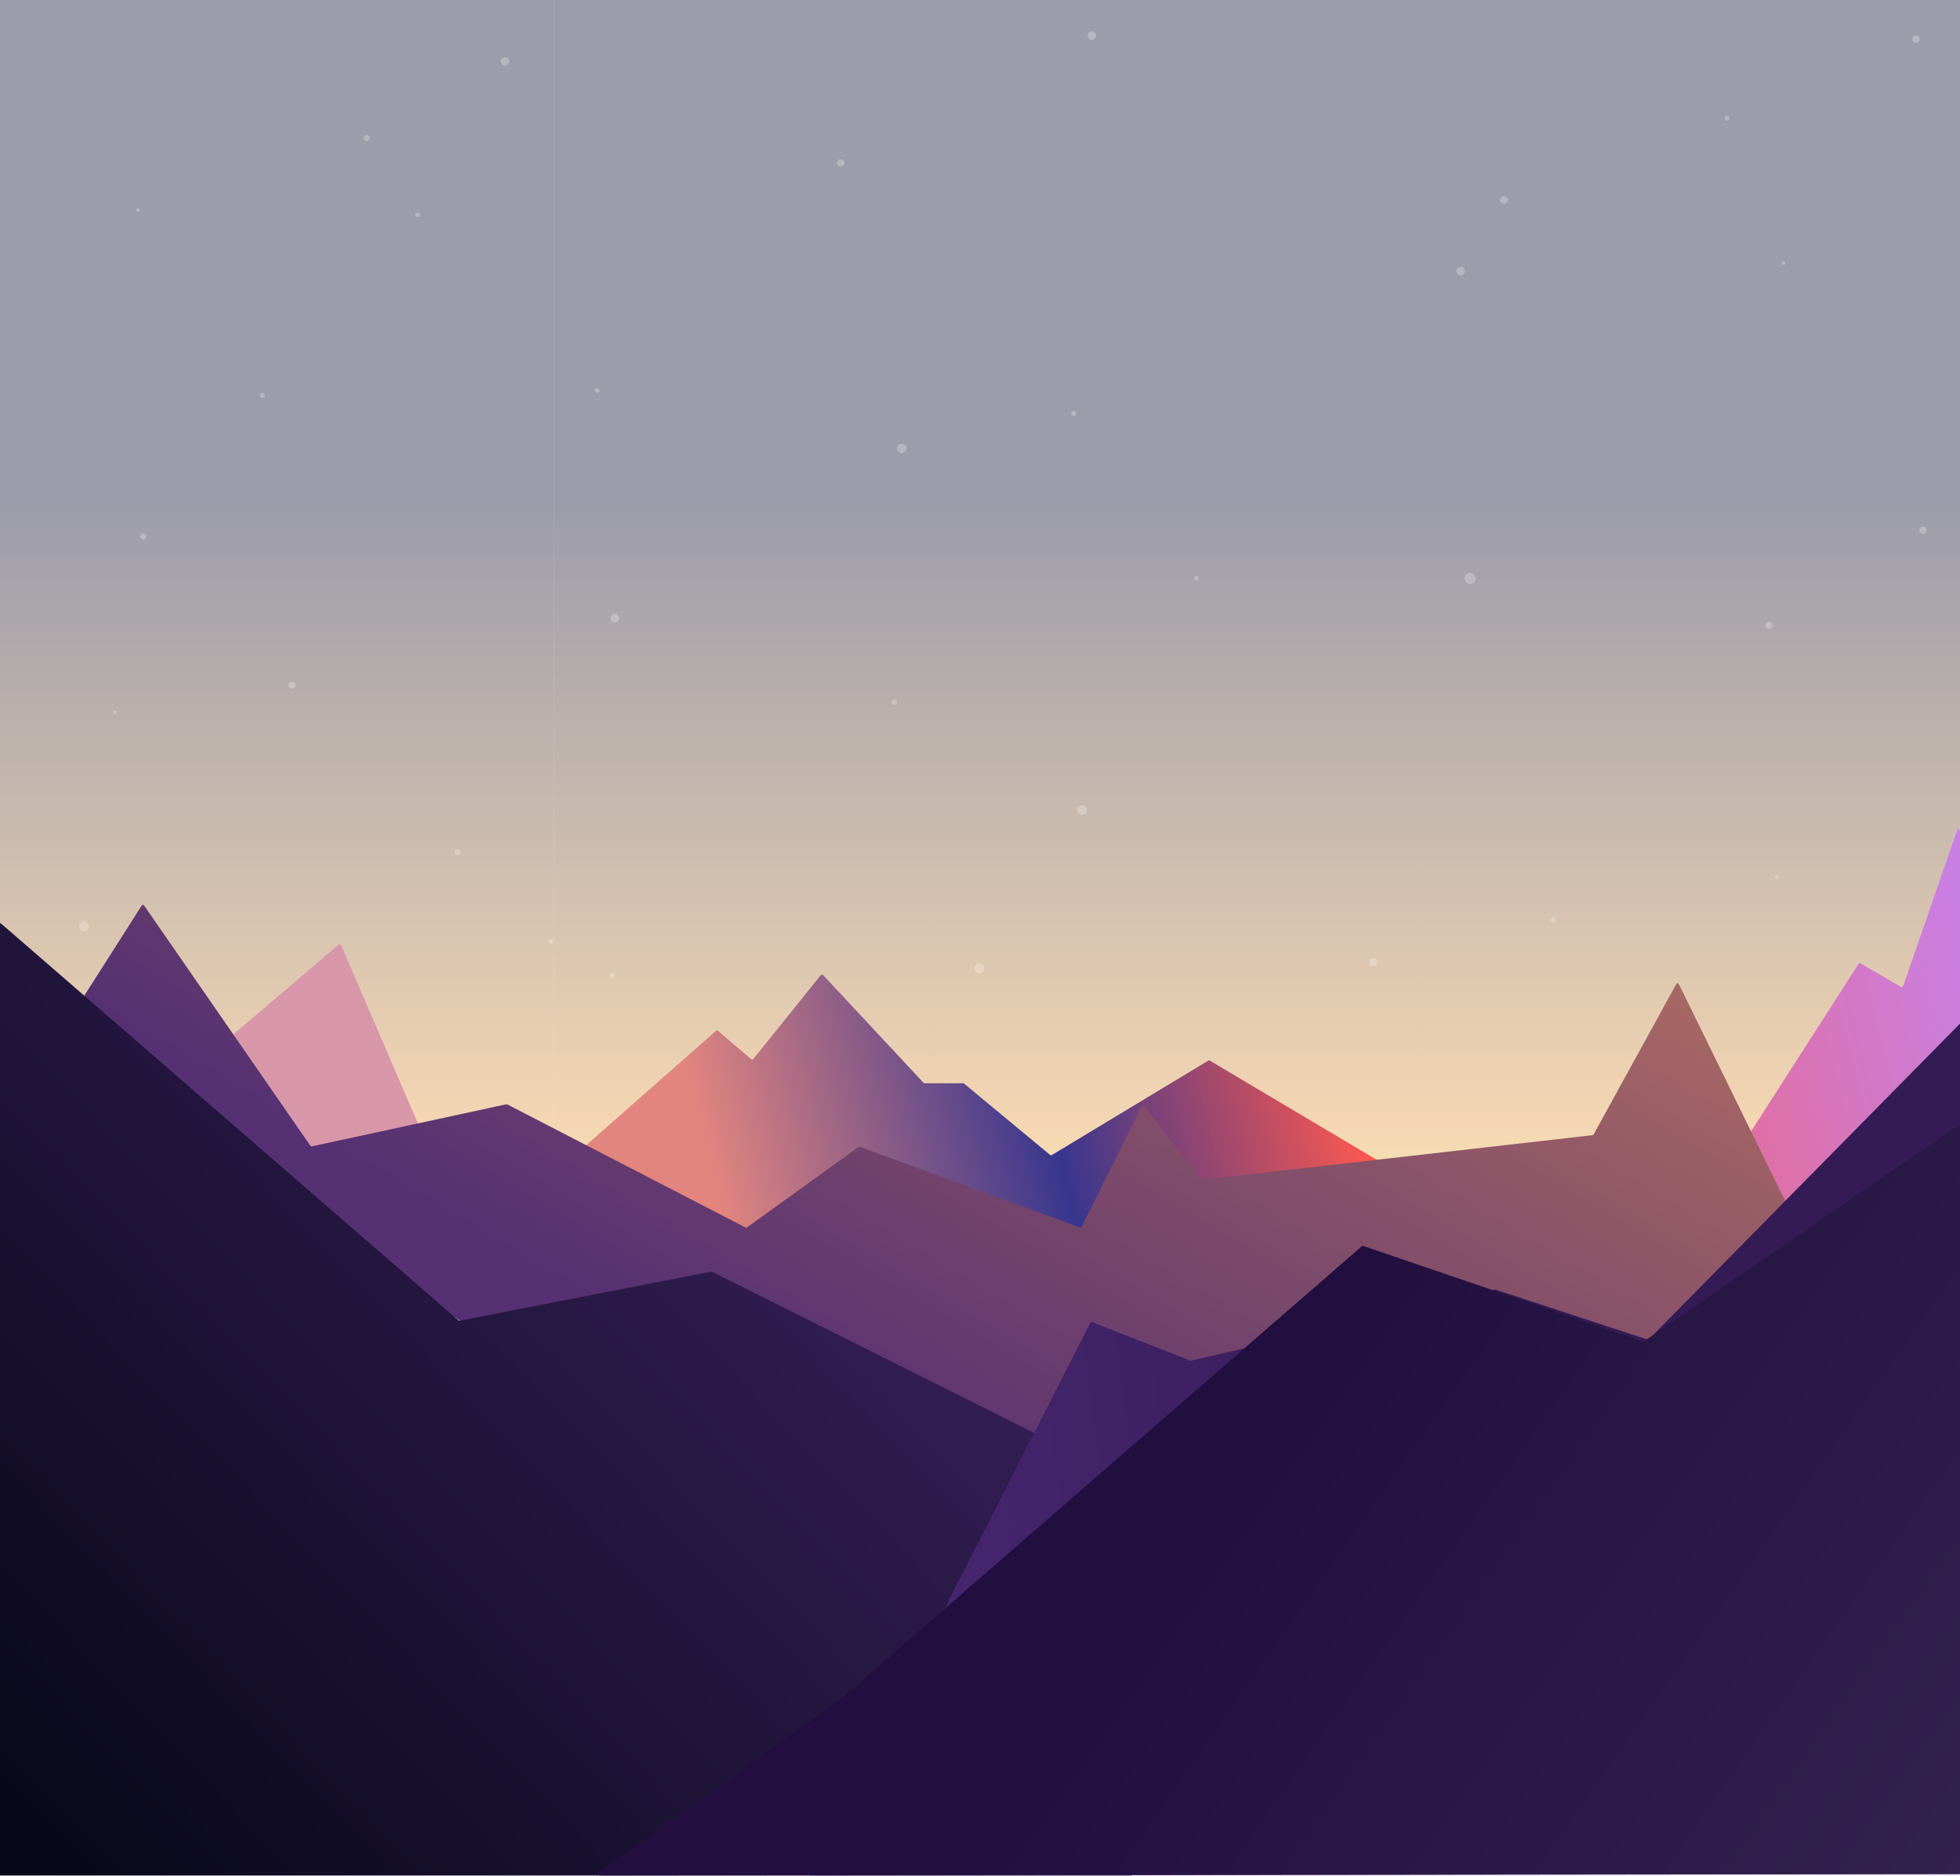
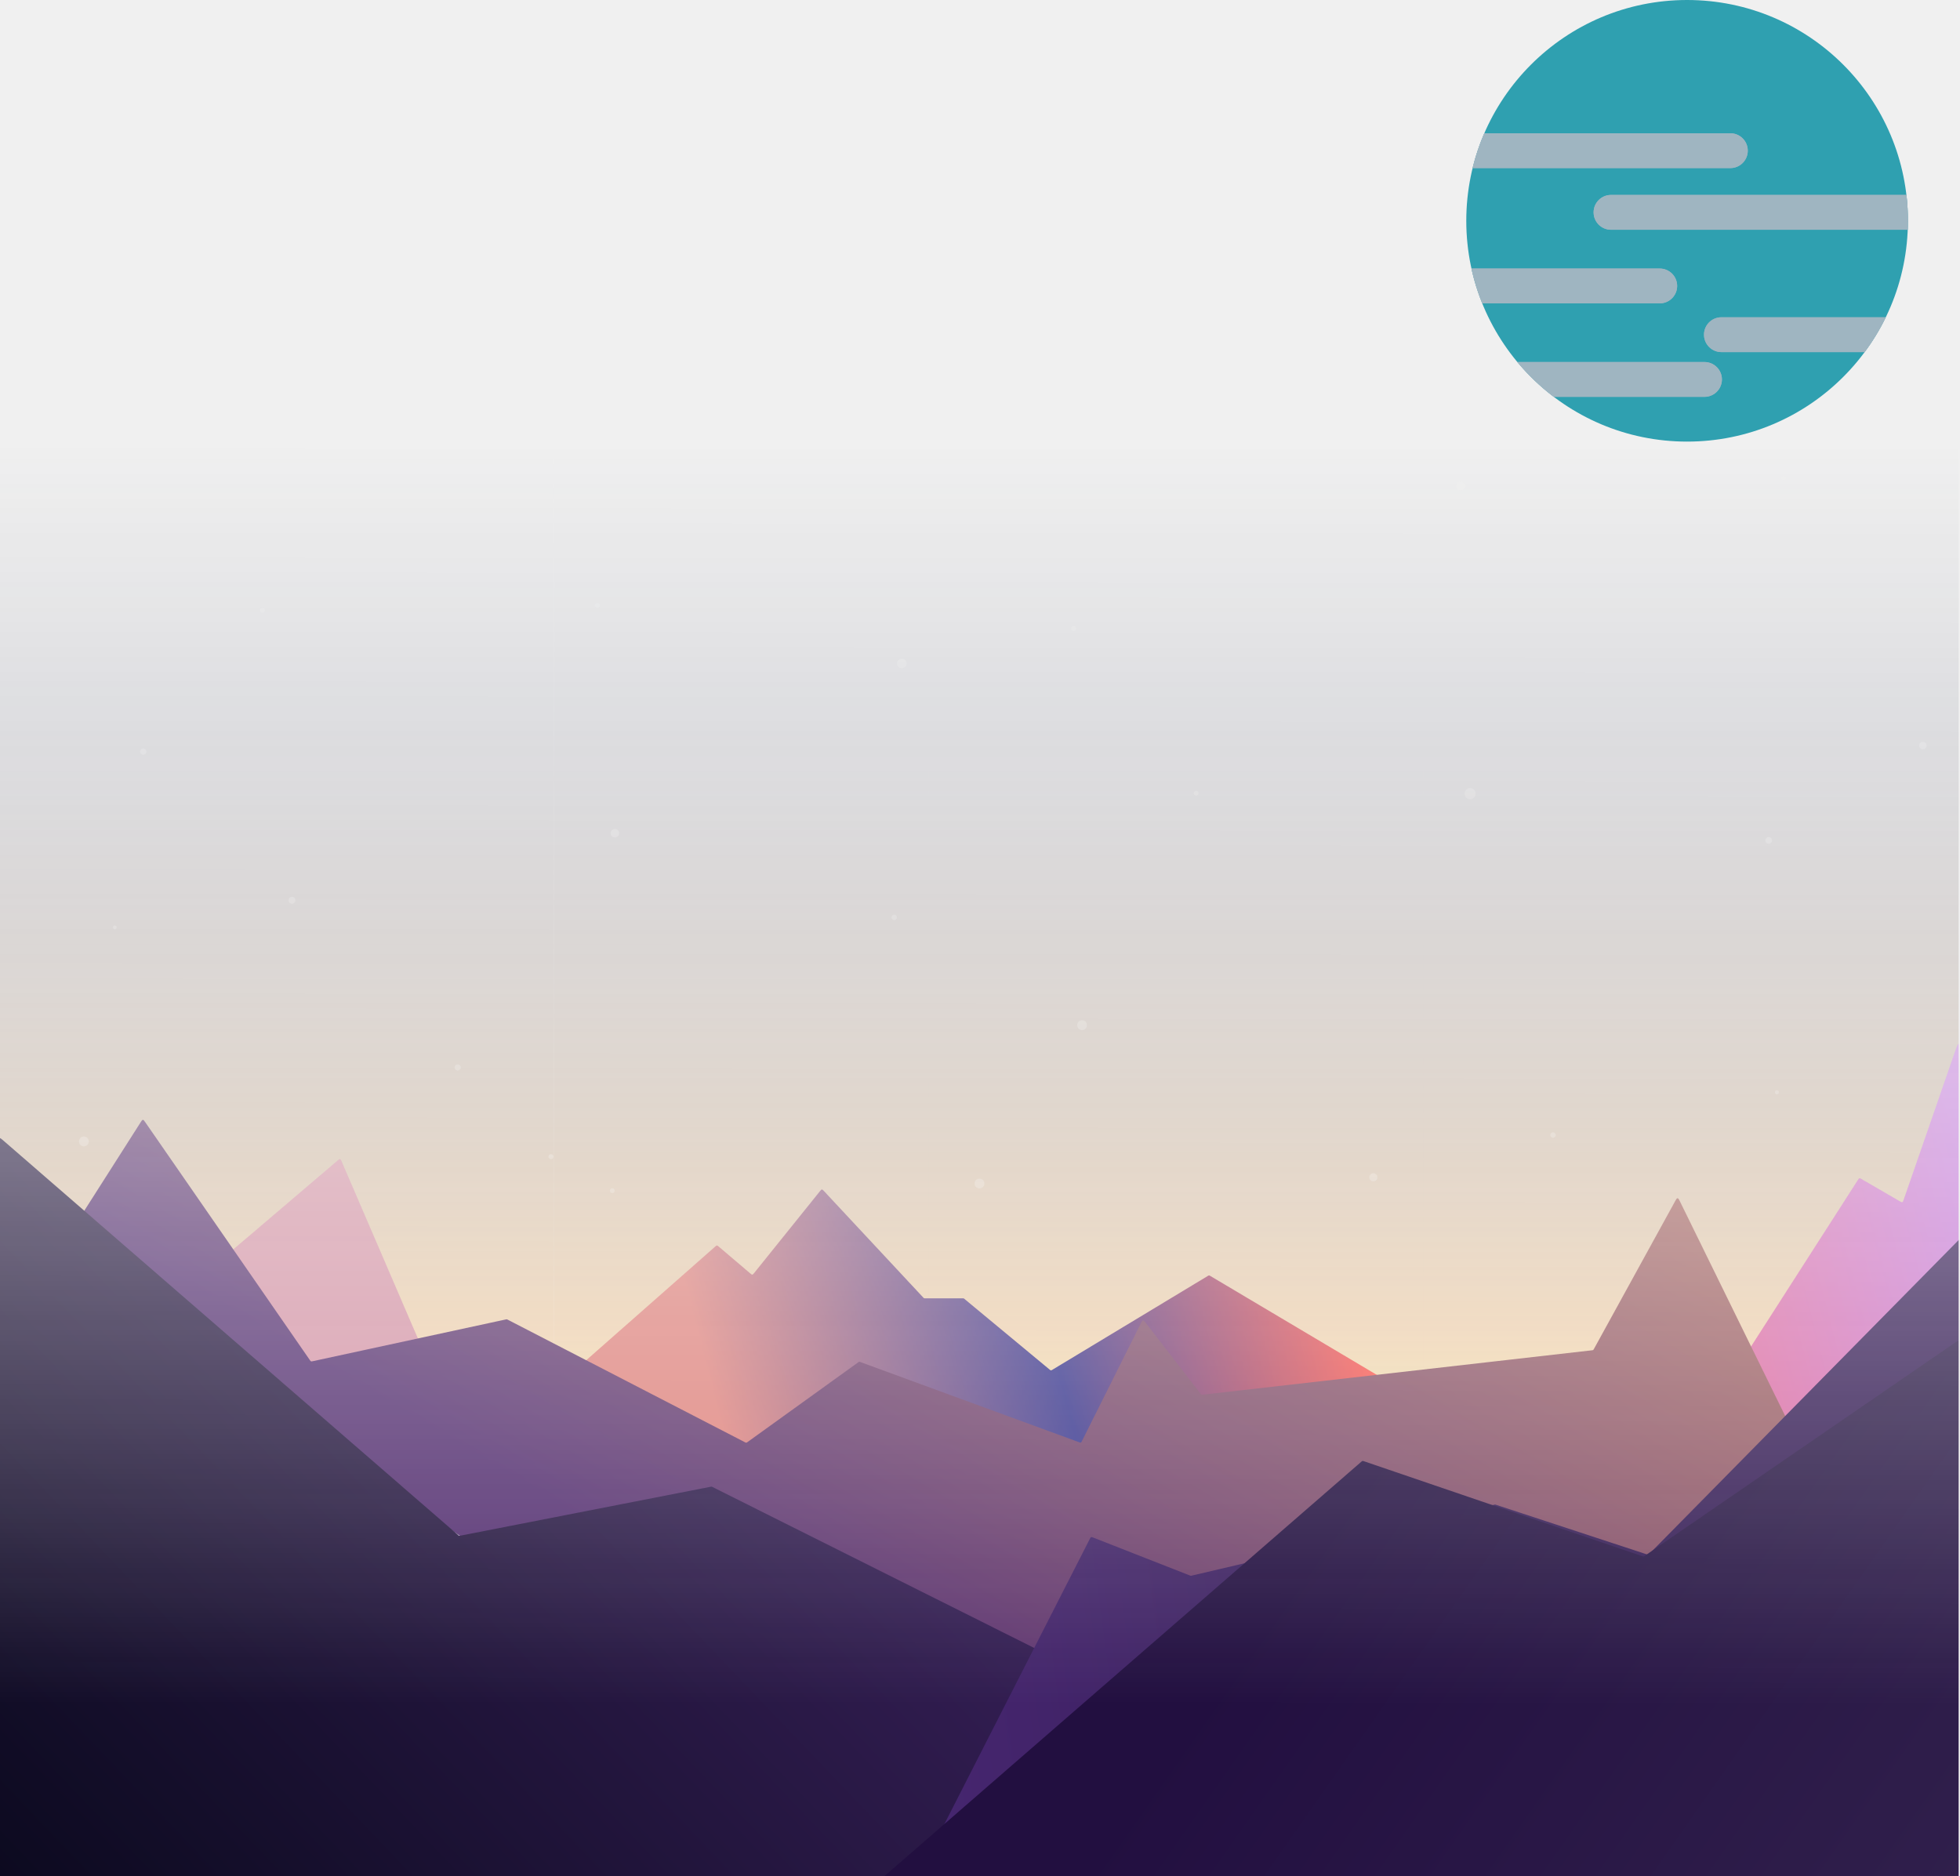
<svg xmlns="http://www.w3.org/2000/svg" width="1440" height="1378" viewBox="0 0 1440 1378" fill="none">
-   <rect width="407" height="870" fill="url(#paint0_linear)" fill-opacity="0.4" />
-   <rect width="275" height="870" transform="matrix(-1 0 0 1 682 0)" fill="url(#paint1_linear)" fill-opacity="0.4" />
-   <rect x="682" width="364" height="870" fill="url(#paint2_linear)" fill-opacity="0.4" />
-   <rect width="394" height="870" transform="matrix(-1 0 0 1 1440 0)" fill="url(#paint3_linear)" fill-opacity="0.4" />
-   <path d="M248.969 693.879L171.61 759.805C171.254 760.109 171.156 760.62 171.375 761.034L228.615 869.271C228.838 869.695 229.331 869.9 229.789 869.761L313.929 844.263C314.5 844.09 314.793 843.459 314.557 842.911L250.536 694.244C250.27 693.626 249.481 693.442 248.969 693.879Z" fill="#D897A9" />
-   <path d="M525.419 757.941L422.678 848.468C422.344 848.762 422.177 848.909 422.089 849.106C422 849.302 422 849.524 422 849.969V928.965C422 929.923 422 930.402 422.299 930.696C422.598 930.99 423.077 930.981 424.034 930.965H424.034L1362.92 914.769C1363.17 914.765 1363.29 914.763 1363.41 914.732C1363.53 914.7 1363.63 914.641 1363.85 914.522L1438.96 873.256C1439.47 872.978 1439.72 872.839 1439.86 872.604C1440 872.368 1440 872.08 1440 871.503V615.881C1440 611.357 1440 609.095 1439.17 608.955C1438.33 608.814 1437.59 610.952 1436.11 615.227L1398.6 723.501L1398.6 723.501C1398.23 724.563 1398.04 725.094 1397.6 725.258C1397.16 725.422 1396.67 725.14 1395.7 724.576L1367.67 708.302C1366.89 707.847 1366.5 707.62 1366.11 707.714C1365.72 707.808 1365.48 708.189 1364.99 708.951L1277.99 844.542C1277.73 844.951 1277.59 845.155 1277.39 845.276C1277.19 845.396 1276.95 845.416 1276.47 845.455L1034.27 865.253C1033.95 865.279 1033.8 865.291 1033.64 865.256C1033.49 865.221 1033.36 865.14 1033.09 864.979L889.309 779.553C888.807 779.255 888.557 779.106 888.28 779.107C888.003 779.108 887.754 779.259 887.254 779.56L773.317 848.331C772.729 848.686 772.435 848.863 772.117 848.839C771.799 848.816 771.535 848.597 771.007 848.158L708.575 796.379C708.3 796.151 708.163 796.037 707.998 795.978C707.834 795.919 707.655 795.919 707.298 795.919H679.714C679.286 795.919 679.071 795.919 678.88 795.836C678.69 795.753 678.544 795.596 678.251 795.283L605.397 717.149C604.665 716.363 604.299 715.971 603.842 715.987C603.386 716.004 603.049 716.423 602.376 717.259L554.055 777.34L554.055 777.34C553.449 778.093 553.146 778.47 552.726 778.509C552.305 778.549 551.937 778.236 551.201 777.61L528.036 757.918C527.407 757.383 527.093 757.116 526.72 757.119C526.348 757.123 526.038 757.396 525.419 757.941Z" fill="url(#paint4_linear)" />
-   <path d="M103.351 666.54L24.785 789.85C24.407 790.444 24.217 790.741 24.238 791.067C24.259 791.393 24.484 791.663 24.936 792.205H24.936L190.115 990.398L190.115 990.399C190.514 990.877 190.713 991.116 190.992 991.204C191.272 991.293 191.573 991.211 192.174 991.048L317.486 957.122C317.929 957.002 318.151 956.942 318.369 956.98C318.588 957.018 318.776 957.149 319.152 957.412L529.259 1103.92C529.991 1104.43 530.358 1104.69 530.75 1104.63C531.143 1104.57 531.42 1104.22 531.973 1103.52L576.485 1047.11L576.485 1047.1C576.875 1046.61 577.069 1046.36 577.349 1046.27C577.629 1046.17 577.934 1046.25 578.544 1046.4L670.362 1069.55C670.556 1069.6 670.653 1069.63 670.752 1069.63C670.852 1069.64 670.951 1069.62 671.149 1069.59L955.284 1026.78C955.463 1026.76 955.552 1026.74 955.641 1026.75C955.731 1026.75 955.819 1026.77 955.996 1026.81L1098.28 1056.86C1098.68 1056.94 1098.88 1056.98 1099.07 1056.95C1099.27 1056.91 1099.44 1056.8 1099.78 1056.58L1323.52 910.715C1324.22 910.255 1324.58 910.024 1324.68 909.659C1324.78 909.294 1324.59 908.915 1324.22 908.159L1234.23 724.684C1233.49 723.169 1233.12 722.411 1232.51 722.397C1231.9 722.383 1231.49 723.123 1230.68 724.602L1171.06 833.097C1170.81 833.542 1170.69 833.764 1170.49 833.899C1170.29 834.035 1170.04 834.064 1169.53 834.121L883.789 866.699C883.242 866.761 882.969 866.792 882.727 866.69C882.486 866.588 882.318 866.371 881.981 865.936L841.633 813.796C840.759 812.666 840.322 812.101 839.772 812.155C839.222 812.209 838.902 812.848 838.263 814.125L795.004 900.576C794.623 901.336 794.433 901.716 794.078 901.857C793.724 901.997 793.325 901.851 792.526 901.558L632.263 842.785C631.775 842.606 631.531 842.517 631.285 842.551C631.038 842.584 630.827 842.736 630.406 843.04L549.295 901.456L549.294 901.456C548.81 901.805 548.567 901.98 548.286 902.001C548.004 902.022 547.739 901.884 547.208 901.61L373.005 811.61C372.689 811.447 372.531 811.365 372.358 811.343C372.185 811.32 372.011 811.357 371.664 811.432L229.728 842.137C229.095 842.274 228.778 842.343 228.496 842.231C228.214 842.12 228.029 841.853 227.661 841.32L106.682 666.476C105.908 665.357 105.52 664.797 104.984 664.807C104.448 664.817 104.082 665.392 103.351 666.54Z" fill="url(#paint5_linear)" />
-   <circle cx="794.991" cy="595.205" r="3.628" fill="white" fill-opacity="0.25" />
-   <circle cx="662.5" cy="329.5" r="3.5" fill="white" fill-opacity="0.25" />
-   <circle cx="214.5" cy="503.5" r="2.5" fill="white" fill-opacity="0.25" />
-   <circle cx="269.446" cy="101.402" r="2.267" fill="white" fill-opacity="0.25" />
-   <circle cx="1310.36" cy="193.36" r="1.36" fill="white" fill-opacity="0.25" />
-   <circle cx="101.36" cy="154.36" r="1.36" fill="white" fill-opacity="0.25" />
-   <circle cx="84.36" cy="523.36" r="1.36" fill="white" fill-opacity="0.25" />
-   <circle cx="878.814" cy="424.814" r="1.814" fill="white" fill-opacity="0.25" />
-   <circle cx="306.814" cy="157.814" r="1.814" fill="white" fill-opacity="0.25" />
-   <circle cx="404.814" cy="691.814" r="1.814" fill="white" fill-opacity="0.25" />
-   <circle cx="438.814" cy="286.814" r="1.814" fill="white" fill-opacity="0.25" />
-   <circle cx="1268.81" cy="86.814" r="1.814" fill="white" fill-opacity="0.25" />
-   <circle cx="788.814" cy="303.814" r="1.814" fill="white" fill-opacity="0.25" />
-   <circle cx="449.814" cy="716.814" r="1.814" fill="white" fill-opacity="0.25" />
-   <circle cx="657" cy="516" r="2" fill="white" fill-opacity="0.25" />
-   <circle cx="719.628" cy="711.628" r="3.628" fill="white" fill-opacity="0.25" />
-   <circle cx="61.628" cy="680.628" r="3.628" fill="white" fill-opacity="0.25" />
-   <circle cx="371.018" cy="45.174" r="3.174" fill="white" fill-opacity="0.25" />
-   <circle cx="105.267" cy="394.267" r="2.267" fill="white" fill-opacity="0.25" />
-   <circle cx="451.732" cy="454.183" r="3.174" fill="white" fill-opacity="0.25" />
-   <circle cx="1073.17" cy="199.174" r="3.174" fill="white" fill-opacity="0.25" />
-   <circle cx="802.174" cy="26.174" r="3.174" fill="white" fill-opacity="0.25" />
-   <circle cx="1305.5" cy="644.5" r="1.5" fill="white" fill-opacity="0.25" />
-   <circle cx="1412.72" cy="389.721" r="2.721" fill="white" fill-opacity="0.25" />
-   <circle cx="1407.72" cy="28.721" r="2.721" fill="white" fill-opacity="0.25" />
-   <circle cx="617.721" cy="119.721" r="2.721" fill="white" fill-opacity="0.25" />
-   <circle cx="336.267" cy="626.267" r="2.267" fill="white" fill-opacity="0.25" />
-   <circle cx="192.814" cy="290.489" r="1.814" fill="white" fill-opacity="0.25" />
-   <circle cx="1299.5" cy="459.5" r="2.5" fill="white" fill-opacity="0.25" />
-   <circle cx="1105" cy="147" r="3" fill="white" fill-opacity="0.25" />
-   <circle cx="1141" cy="676" r="2" fill="white" fill-opacity="0.25" />
-   <circle cx="1080.08" cy="425.081" r="4.081" fill="white" fill-opacity="0.25" />
-   <circle cx="1009" cy="707" r="3" fill="white" fill-opacity="0.25" />
-   <path d="M336.556 969.844L2.311 679.872C0.883 678.634 0.17 678.015 -0.415 678.282C-1 678.549 -1 679.493 -1 681.383V1376C-1 1376.94 -1 1377.41 -0.707 1377.71C-0.414 1378 0.057 1378 1 1378H830C830.943 1378 831.414 1378 831.707 1377.71C832 1377.41 832 1376.94 832 1376V1090.17C832 1089.57 832 1089.27 831.851 1089.03C831.701 1088.79 831.433 1088.65 830.895 1088.38L523.417 934.545C523.115 934.393 522.964 934.318 522.8 934.296C522.636 934.273 522.47 934.306 522.139 934.37L338.25 970.296C337.78 970.388 337.545 970.434 337.322 970.374C337.099 970.315 336.918 970.158 336.556 969.844Z" fill="url(#paint6_linear)" />
-   <path d="M800.684 972.669L595.485 1375.09C594.82 1376.39 594.488 1377.04 594.781 1377.52C595.074 1378 595.806 1378 597.269 1378H597.269L1444 1376.97C1444.94 1376.97 1445.42 1376.97 1445.71 1376.68C1446 1376.39 1446 1375.92 1446 1374.97V750.879C1446 748.805 1446 747.768 1445.38 747.514C1444.76 747.26 1444.03 747.998 1442.58 749.475L1211.9 983.53C1211.48 983.959 1211.27 984.174 1210.99 984.241C1210.71 984.308 1210.43 984.214 1209.85 984.026L1098.99 947.593C1098.72 947.506 1098.59 947.463 1098.45 947.457C1098.31 947.451 1098.18 947.482 1097.91 947.546L875.469 999.685C875.168 999.756 875.017 999.791 874.865 999.78C874.714 999.769 874.57 999.713 874.282 999.6L803.197 971.716C802.394 971.401 801.993 971.244 801.632 971.381C801.272 971.518 801.076 971.902 800.684 972.669Z" fill="url(#paint7_linear)" />
-   <path d="M618.5 1247.63L442.056 1374.37C439.976 1375.86 438.936 1376.61 439.16 1377.3C439.384 1378 440.664 1378 443.225 1377.99H443.225L1438 1376.83C1438.94 1376.83 1439.42 1376.83 1439.71 1376.53C1440 1376.24 1440 1375.77 1440 1374.83V829.8C1440 828.131 1440 827.296 1439.47 827.015C1438.93 826.734 1438.24 827.207 1436.87 828.152L1208.33 985.159C1207.92 985.438 1207.72 985.577 1207.48 985.61C1207.25 985.642 1207.02 985.562 1206.55 985.403L1002.09 915.631C1001.56 915.45 1001.29 915.359 1001.03 915.41C1000.77 915.462 1000.56 915.646 1000.13 916.014L618.5 1247.63Z" fill="url(#paint8_linear)" />
+   <circle cx="1239.5" cy="162.231" r="162.231" fill="#2FA0B0" />
+   <path fill-rule="evenodd" clip-rule="evenodd" d="M1401.6 168.808C1401.69 166.626 1401.73 164.434 1401.73 162.231C1401.73 155.803 1401.36 149.463 1400.63 143.231H1183.6C1176.53 143.231 1170.81 148.956 1170.81 156.019C1170.81 163.082 1176.53 168.808 1183.6 168.808H1401.6ZM1385.47 233.115H1325.09H1264.71C1257.65 233.115 1251.92 238.841 1251.92 245.904C1251.92 252.967 1257.65 258.692 1264.71 258.692H1369.95C1375.87 250.698 1381.08 242.141 1385.47 233.115ZM1141.56 291.577H1252.29C1259.35 291.577 1265.08 285.851 1265.08 278.788C1265.08 271.726 1259.35 266 1252.29 266H1183.54H1114.79C1122.71 275.507 1131.7 284.093 1141.56 291.577ZM1088.99 222.885H1219.4C1226.47 222.885 1232.19 217.159 1232.19 210.096C1232.19 203.033 1226.47 197.308 1219.4 197.308H1081.07C1083.01 206.124 1085.67 214.671 1088.99 222.885ZM1090.51 97.923C1086.97 106.121 1084.08 114.668 1081.92 123.5H1271.29C1278.35 123.5 1284.08 117.774 1284.08 110.712C1284.08 103.649 1278.35 97.923 1271.29 97.923H1090.51Z" fill="#9FB5C1" />
+   <path fill-rule="evenodd" clip-rule="evenodd" d="M1081.92 123.5H1271.29C1278.35 123.5 1284.08 117.774 1284.08 110.712C1284.08 103.649 1278.35 97.923 1271.29 97.923H1090.51C1086.97 106.121 1084.08 114.668 1081.92 123.5Z" fill="#9FB5C1" />
+   <path fill-rule="evenodd" clip-rule="evenodd" d="M1088.99 222.885H1219.4C1226.47 222.885 1232.19 217.159 1232.19 210.096C1232.19 203.033 1226.47 197.308 1219.4 197.308H1081.07C1083.01 206.124 1085.67 214.671 1088.99 222.885Z" fill="#9FB5C1" />
+   <path fill-rule="evenodd" clip-rule="evenodd" d="M1141.56 291.577H1252.29C1259.35 291.577 1265.08 285.851 1265.08 278.788C1265.08 271.726 1259.35 266 1252.29 266H1183.54H1114.79C1122.71 275.507 1131.7 284.093 1141.56 291.577Z" fill="#9FB5C1" />
+   <path fill-rule="evenodd" clip-rule="evenodd" d="M1183.6 143.231C1176.53 143.231 1170.81 148.956 1170.81 156.019C1170.81 163.082 1176.53 168.808 1183.6 168.808H1401.6C1401.69 166.626 1401.73 164.434 1401.73 162.231C1401.73 155.803 1401.36 149.463 1400.63 143.231H1183.6Z" fill="#9FB5C1" />
+   <path fill-rule="evenodd" clip-rule="evenodd" d="M1264.71 233.115C1257.65 233.115 1251.92 238.841 1251.92 245.904C1251.92 252.967 1257.65 258.692 1264.71 258.692H1369.95C1375.87 250.698 1381.08 242.141 1385.47 233.115H1325.09H1264.71Z" fill="#9FB5C1" />
+   <mask id="mask0" mask-type="alpha" maskUnits="userSpaceOnUse" x="0" y="4" width="1439" height="1532">
+     <rect y="4" width="1439" height="1532" fill="url(#paint0_linear)" />
+   </mask>
+   <g mask="url(#mask0)">
+     <rect y="158" width="407" height="870" fill="url(#paint1_linear)" fill-opacity="0.4" />
+     <rect width="275" height="870" transform="matrix(-1 0 0 1 682 158)" fill="url(#paint2_linear)" fill-opacity="0.4" />
+     <rect x="682" y="158" width="364" height="870" fill="url(#paint3_linear)" fill-opacity="0.4" />
+     <rect width="394" height="870" transform="matrix(-1 0 0 1 1440 158)" fill="url(#paint4_linear)" fill-opacity="0.4" />
+     <path d="M248.969 851.879L171.61 917.805C171.254 918.109 171.156 918.62 171.375 919.034L228.615 1027.27C228.838 1027.69 229.331 1027.9 229.789 1027.76L313.929 1002.26C314.5 1002.09 314.793 1001.46 314.557 1000.91L250.536 852.244C250.27 851.626 249.481 851.442 248.969 851.879Z" fill="#D897A9" />
+     <path d="M525.419 915.941L422.678 1006.47C422.344 1006.76 422.177 1006.91 422.089 1007.11C422 1007.3 422 1007.52 422 1007.97V1086.97C422 1087.92 422 1088.4 422.299 1088.7C422.598 1088.99 423.077 1088.98 424.034 1088.96H424.034L1362.92 1072.77C1363.17 1072.77 1363.29 1072.76 1363.41 1072.73C1363.53 1072.7 1363.63 1072.64 1363.85 1072.52L1438.96 1031.26C1439.47 1030.98 1439.72 1030.84 1439.86 1030.6C1440 1030.37 1440 1030.08 1440 1029.5V773.881C1440 769.357 1440 767.095 1439.17 766.955C1438.33 766.814 1437.59 768.952 1436.11 773.227L1398.6 881.501L1398.6 881.501C1398.23 882.563 1398.04 883.094 1397.6 883.258C1397.16 883.422 1396.67 883.14 1395.7 882.576L1367.67 866.302C1366.89 865.847 1366.5 865.62 1366.11 865.714C1365.72 865.808 1365.48 866.189 1364.99 866.951L1277.99 1002.54C1277.73 1002.95 1277.59 1003.16 1277.39 1003.28C1277.19 1003.4 1276.95 1003.42 1276.47 1003.46L1034.27 1023.25C1033.95 1023.28 1033.8 1023.29 1033.64 1023.26C1033.49 1023.22 1033.36 1023.14 1033.09 1022.98L889.309 937.553C888.807 937.255 888.557 937.106 888.28 937.107C888.003 937.108 887.754 937.259 887.254 937.56L773.317 1006.33C772.729 1006.69 772.435 1006.86 772.117 1006.84C771.799 1006.82 771.535 1006.6 771.007 1006.16L708.575 954.379C708.3 954.151 708.163 954.037 707.998 953.978C707.834 953.919 707.655 953.919 707.298 953.919H679.714C679.286 953.919 679.071 953.919 678.88 953.836C678.69 953.753 678.544 953.596 678.251 953.283L605.397 875.149C604.665 874.363 604.299 873.971 603.842 873.987C603.386 874.004 603.049 874.423 602.376 875.259L554.055 935.34L554.055 935.34C553.449 936.093 553.146 936.47 552.726 936.509C552.305 936.549 551.937 936.236 551.201 935.61L528.036 915.918C527.407 915.383 527.093 915.116 526.72 915.119C526.348 915.123 526.038 915.396 525.419 915.941Z" fill="url(#paint5_linear)" />
+     <path d="M103.351 824.54L24.785 947.85C24.407 948.444 24.217 948.741 24.238 949.067C24.259 949.393 24.484 949.663 24.936 950.205H24.936L190.115 1148.4L190.115 1148.4C190.514 1148.88 190.713 1149.12 190.992 1149.2C191.272 1149.29 191.573 1149.21 192.174 1149.05L317.486 1115.12C317.929 1115 318.151 1114.94 318.369 1114.98C318.588 1115.02 318.776 1115.15 319.152 1115.41L529.259 1261.92C529.991 1262.43 530.358 1262.69 530.75 1262.63C531.143 1262.57 531.42 1262.22 531.973 1261.52L576.485 1205.11L576.485 1205.1C576.875 1204.61 577.069 1204.36 577.349 1204.27C577.629 1204.17 577.934 1204.25 578.544 1204.4L670.362 1227.55C670.556 1227.6 670.653 1227.63 670.752 1227.63C670.852 1227.64 670.951 1227.62 671.149 1227.59L955.284 1184.78C955.463 1184.76 955.552 1184.74 955.641 1184.75C955.731 1184.75 955.819 1184.77 955.996 1184.81L1098.28 1214.86C1098.68 1214.94 1098.88 1214.98 1099.07 1214.95C1099.27 1214.91 1099.44 1214.8 1099.78 1214.58L1323.52 1068.71C1324.22 1068.25 1324.58 1068.02 1324.68 1067.66C1324.78 1067.29 1324.59 1066.92 1324.22 1066.16L1234.23 882.684C1233.49 881.169 1233.12 880.411 1232.51 880.397C1231.9 880.383 1231.49 881.123 1230.68 882.602L1171.06 991.097C1170.81 991.542 1170.69 991.764 1170.49 991.899C1170.29 992.035 1170.04 992.064 1169.53 992.121L883.789 1024.7C883.242 1024.76 882.969 1024.79 882.727 1024.69C882.486 1024.59 882.318 1024.37 881.981 1023.94L841.633 971.796C840.759 970.666 840.322 970.101 839.772 970.155C839.222 970.209 838.902 970.848 838.263 972.125L795.004 1058.58C794.623 1059.34 794.433 1059.72 794.078 1059.86C793.724 1060 793.325 1059.85 792.526 1059.56L632.263 1000.79C631.775 1000.61 631.531 1000.52 631.285 1000.55C631.038 1000.58 630.827 1000.74 630.406 1001.04L549.295 1059.46L549.294 1059.46C548.81 1059.81 548.567 1059.98 548.286 1060C548.004 1060.02 547.739 1059.88 547.208 1059.61L373.005 969.61C372.689 969.447 372.531 969.365 372.358 969.343C372.185 969.32 372.011 969.357 371.664 969.432L229.728 1000.14C229.095 1000.27 228.778 1000.34 228.496 1000.23C228.214 1000.12 228.029 999.853 227.661 999.32L106.682 824.476C105.908 823.357 105.52 822.797 104.984 822.807C104.448 822.817 104.082 823.392 103.351 824.54Z" fill="url(#paint6_linear)" />
+     <circle cx="794.991" cy="753.205" r="3.628" fill="white" fill-opacity="0.25" />
+     <circle cx="662.5" cy="487.5" r="3.5" fill="white" fill-opacity="0.25" />
+     <circle cx="214.5" cy="661.5" r="2.5" fill="white" fill-opacity="0.25" />
+     <circle cx="269.446" cy="259.402" r="2.267" fill="white" fill-opacity="0.25" />
+     <circle cx="1310.36" cy="351.36" r="1.36" fill="white" fill-opacity="0.25" />
+     <circle cx="101.36" cy="312.36" r="1.36" fill="white" fill-opacity="0.25" />
+     <circle cx="84.36" cy="681.36" r="1.36" fill="white" fill-opacity="0.25" />
+     <circle cx="878.814" cy="582.814" r="1.814" fill="white" fill-opacity="0.25" />
+     <circle cx="306.814" cy="315.814" r="1.814" fill="white" fill-opacity="0.25" />
+     <circle cx="404.814" cy="849.814" r="1.814" fill="white" fill-opacity="0.25" />
+     <circle cx="438.814" cy="444.814" r="1.814" fill="white" fill-opacity="0.25" />
+     <circle cx="1268.81" cy="244.814" r="1.814" fill="white" fill-opacity="0.25" />
+     <circle cx="788.814" cy="461.814" r="1.814" fill="white" fill-opacity="0.25" />
+     <circle cx="449.814" cy="874.814" r="1.814" fill="white" fill-opacity="0.25" />
+     <circle cx="657" cy="674" r="2" fill="white" fill-opacity="0.25" />
+     <circle cx="719.628" cy="869.628" r="3.628" fill="white" fill-opacity="0.25" />
+     <circle cx="61.628" cy="838.628" r="3.628" fill="white" fill-opacity="0.25" />
+     <circle cx="371.018" cy="203.174" r="3.174" fill="white" fill-opacity="0.25" />
+     <circle cx="105.267" cy="552.267" r="2.267" fill="white" fill-opacity="0.25" />
+     <circle cx="451.732" cy="612.183" r="3.174" fill="white" fill-opacity="0.25" />
+     <circle cx="1073.17" cy="357.174" r="3.174" fill="white" fill-opacity="0.25" />
+     <circle cx="802.174" cy="184.174" r="3.174" fill="white" fill-opacity="0.25" />
+     <circle cx="1305.5" cy="802.5" r="1.5" fill="white" fill-opacity="0.25" />
+     <circle cx="1412.72" cy="547.721" r="2.721" fill="white" fill-opacity="0.25" />
+     <circle cx="1407.72" cy="186.721" r="2.721" fill="white" fill-opacity="0.25" />
+     <circle cx="617.721" cy="277.721" r="2.721" fill="white" fill-opacity="0.25" />
+     <circle cx="336.267" cy="784.267" r="2.267" fill="white" fill-opacity="0.25" />
+     <circle cx="192.814" cy="448.489" r="1.814" fill="white" fill-opacity="0.25" />
+     <circle cx="1299.5" cy="617.5" r="2.5" fill="white" fill-opacity="0.25" />
+     <circle cx="1105" cy="305" r="3" fill="white" fill-opacity="0.25" />
+     <circle cx="1141" cy="834" r="2" fill="white" fill-opacity="0.25" />
+     <circle cx="1080.08" cy="583.081" r="4.081" fill="white" fill-opacity="0.25" />
+     <circle cx="1009" cy="865" r="3" fill="white" fill-opacity="0.25" />
+     <path d="M336.556 1127.84L2.311 837.872C0.883 836.634 0.17 836.015 -0.415 836.282C-1 836.549 -1 837.493 -1 839.383V1534C-1 1534.94 -1 1535.41 -0.707 1535.71C-0.414 1536 0.057 1536 1 1536H830C830.943 1536 831.414 1536 831.707 1535.71C832 1535.41 832 1534.94 832 1534V1248.17C832 1247.57 832 1247.27 831.851 1247.03C831.701 1246.79 831.433 1246.65 830.895 1246.38L523.417 1092.54C523.115 1092.39 522.964 1092.32 522.8 1092.3C522.636 1092.27 522.47 1092.31 522.139 1092.37L338.25 1128.3C337.78 1128.39 337.545 1128.43 337.322 1128.37C337.099 1128.31 336.918 1128.16 336.556 1127.84Z" fill="url(#paint7_linear)" />
+     <path d="M800.684 1130.67L595.485 1533.09C594.82 1534.39 594.488 1535.04 594.781 1535.52C595.074 1536 595.806 1536 597.269 1536H597.269L1444 1534.97C1444.94 1534.97 1445.42 1534.97 1445.71 1534.68C1446 1534.39 1446 1533.92 1446 1532.97V908.879C1446 906.805 1446 905.768 1445.38 905.514C1444.76 905.26 1444.03 905.998 1442.58 907.475L1211.9 1141.53C1211.48 1141.96 1211.27 1142.17 1210.99 1142.24C1210.71 1142.31 1210.43 1142.21 1209.85 1142.03L1098.99 1105.59C1098.72 1105.51 1098.59 1105.46 1098.45 1105.46C1098.31 1105.45 1098.18 1105.48 1097.91 1105.55L875.469 1157.69C875.168 1157.76 875.017 1157.79 874.865 1157.78C874.714 1157.77 874.57 1157.71 874.282 1157.6L803.197 1129.72C802.394 1129.4 801.993 1129.24 801.632 1129.38C801.272 1129.52 801.076 1129.9 800.684 1130.67Z" fill="url(#paint8_linear)" />
+     <path d="M618.5 1405.63L442.056 1532.37C439.976 1533.86 438.936 1534.61 439.16 1535.3C439.384 1536 440.664 1536 443.225 1535.99H443.225L1438 1534.83C1438.94 1534.83 1439.42 1534.83 1439.71 1534.53C1440 1534.24 1440 1533.77 1440 1532.83V987.8C1440 986.131 1440 985.296 1439.47 985.015C1438.93 984.734 1438.24 985.207 1436.87 986.152L1208.33 1143.16C1207.92 1143.44 1207.72 1143.58 1207.48 1143.61C1207.25 1143.64 1207.02 1143.56 1206.55 1143.4L1002.09 1073.63C1001.56 1073.45 1001.29 1073.36 1001.03 1073.41C1000.77 1073.46 1000.56 1073.65 1000.13 1074.01L618.5 1405.63Z" fill="url(#paint9_linear)" />
+   </g>
  <defs>
-     <linearGradient id="paint0_linear" x1="203.5" y1="0" x2="203.5" y2="939.356" gradientUnits="userSpaceOnUse">
+     <linearGradient id="paint0_linear" x1="720" y1="324.5" x2="719.5" y2="1536" gradientUnits="userSpaceOnUse">
+       <stop stop-color="#C4C4C4" stop-opacity="0" />
+       <stop offset="0.766" stop-color="#C4C4C4" />
+     </linearGradient>
+     <linearGradient id="paint1_linear" x1="203.5" y1="158" x2="203.5" y2="1097.36" gradientUnits="userSpaceOnUse">
      <stop offset="0.396" stop-color="#1F2041" />
      <stop offset="0.88" stop-color="#FAAF57" />
      <stop offset="1" stop-color="#F5F95A" />
    </linearGradient>
-     <linearGradient id="paint1_linear" x1="137.5" y1="0" x2="137.5" y2="939.356" gradientUnits="userSpaceOnUse">
+     <linearGradient id="paint2_linear" x1="137.5" y1="0" x2="137.5" y2="939.356" gradientUnits="userSpaceOnUse">
      <stop offset="0.396" stop-color="#1F2041" />
      <stop offset="0.88" stop-color="#FAAF57" />
      <stop offset="1" stop-color="#F5F95A" />
    </linearGradient>
-     <linearGradient id="paint2_linear" x1="864" y1="0" x2="864" y2="939.356" gradientUnits="userSpaceOnUse">
+     <linearGradient id="paint3_linear" x1="864" y1="158" x2="864" y2="1097.36" gradientUnits="userSpaceOnUse">
      <stop offset="0.396" stop-color="#1F2041" />
      <stop offset="0.88" stop-color="#FAAF57" />
      <stop offset="1" stop-color="#F5F95A" />
    </linearGradient>
-     <linearGradient id="paint3_linear" x1="197" y1="0" x2="197" y2="939.356" gradientUnits="userSpaceOnUse">
+     <linearGradient id="paint4_linear" x1="197" y1="0" x2="197" y2="939.356" gradientUnits="userSpaceOnUse">
      <stop offset="0.396" stop-color="#1F2041" />
      <stop offset="0.88" stop-color="#FAAF57" />
      <stop offset="1" stop-color="#F5F95A" />
    </linearGradient>
-     <linearGradient id="paint4_linear" x1="1401.45" y1="520.589" x2="494.408" y2="750.759" gradientUnits="userSpaceOnUse">
+     <linearGradient id="paint5_linear" x1="1401.45" y1="678.589" x2="494.408" y2="908.759" gradientUnits="userSpaceOnUse">
      <stop stop-color="#C97FE2" />
      <stop offset="0.491" stop-color="#FF594F" />
      <stop offset="0.732" stop-color="#38368F" />
      <stop offset="1" stop-color="#E2857F" />
    </linearGradient>
-     <linearGradient id="paint5_linear" x1="862.178" y1="206.168" x2="419.441" y2="953.998" gradientUnits="userSpaceOnUse">
+     <linearGradient id="paint6_linear" x1="862.178" y1="364.168" x2="419.441" y2="1112" gradientUnits="userSpaceOnUse">
      <stop stop-color="#CA7E5D" />
      <stop offset="1" stop-color="#553072" />
    </linearGradient>
-     <linearGradient id="paint6_linear" x1="632.662" y1="648.712" x2="-85.036" y2="1333.41" gradientUnits="userSpaceOnUse">
+     <linearGradient id="paint7_linear" x1="632.662" y1="806.712" x2="-85.036" y2="1491.41" gradientUnits="userSpaceOnUse">
      <stop stop-color="#3E2361" />
      <stop offset="1" stop-color="#040615" />
    </linearGradient>
-     <linearGradient id="paint7_linear" x1="1098.85" y1="965.915" x2="473.813" y2="1049.68" gradientUnits="userSpaceOnUse">
+     <linearGradient id="paint8_linear" x1="1098.85" y1="1123.92" x2="473.813" y2="1207.68" gradientUnits="userSpaceOnUse">
      <stop stop-color="#341B55" />
      <stop offset="1" stop-color="#4E2B7B" />
    </linearGradient>
-     <linearGradient id="paint8_linear" x1="1006.5" y1="907.038" x2="1577.73" y2="1307.58" gradientUnits="userSpaceOnUse">
+     <linearGradient id="paint9_linear" x1="1006.5" y1="1065.04" x2="1577.73" y2="1465.58" gradientUnits="userSpaceOnUse">
      <stop stop-color="#220F40" />
      <stop offset="1" stop-color="#34244F" />
    </linearGradient>
  </defs>
</svg>
